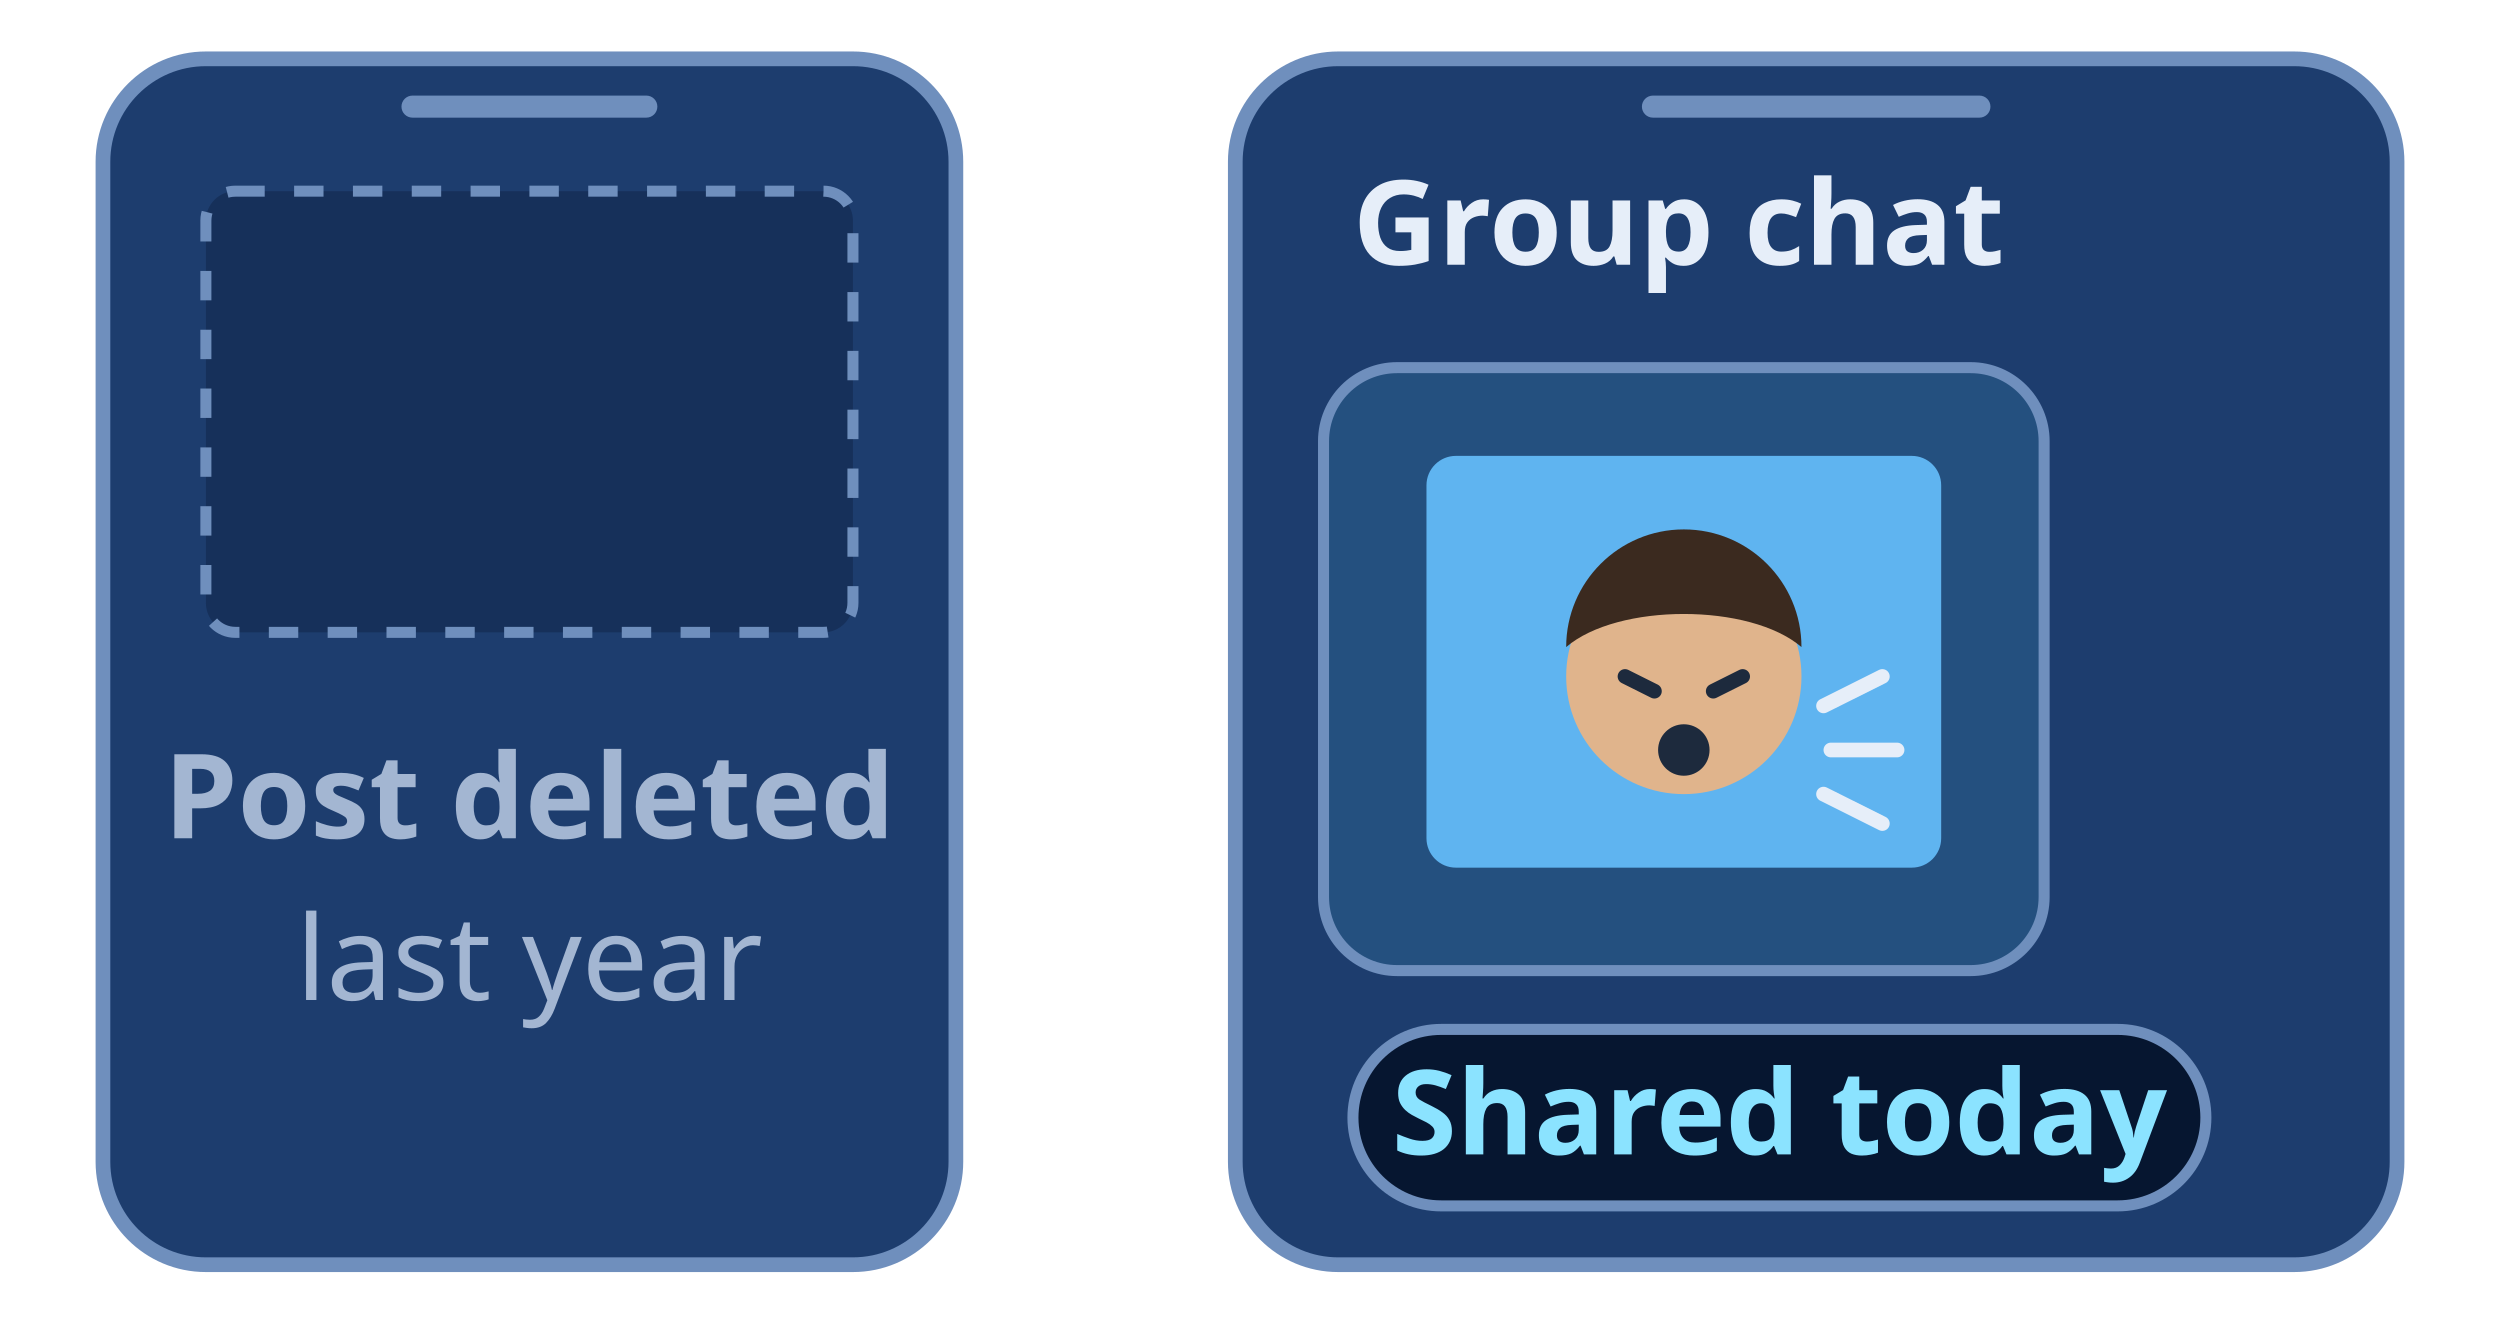
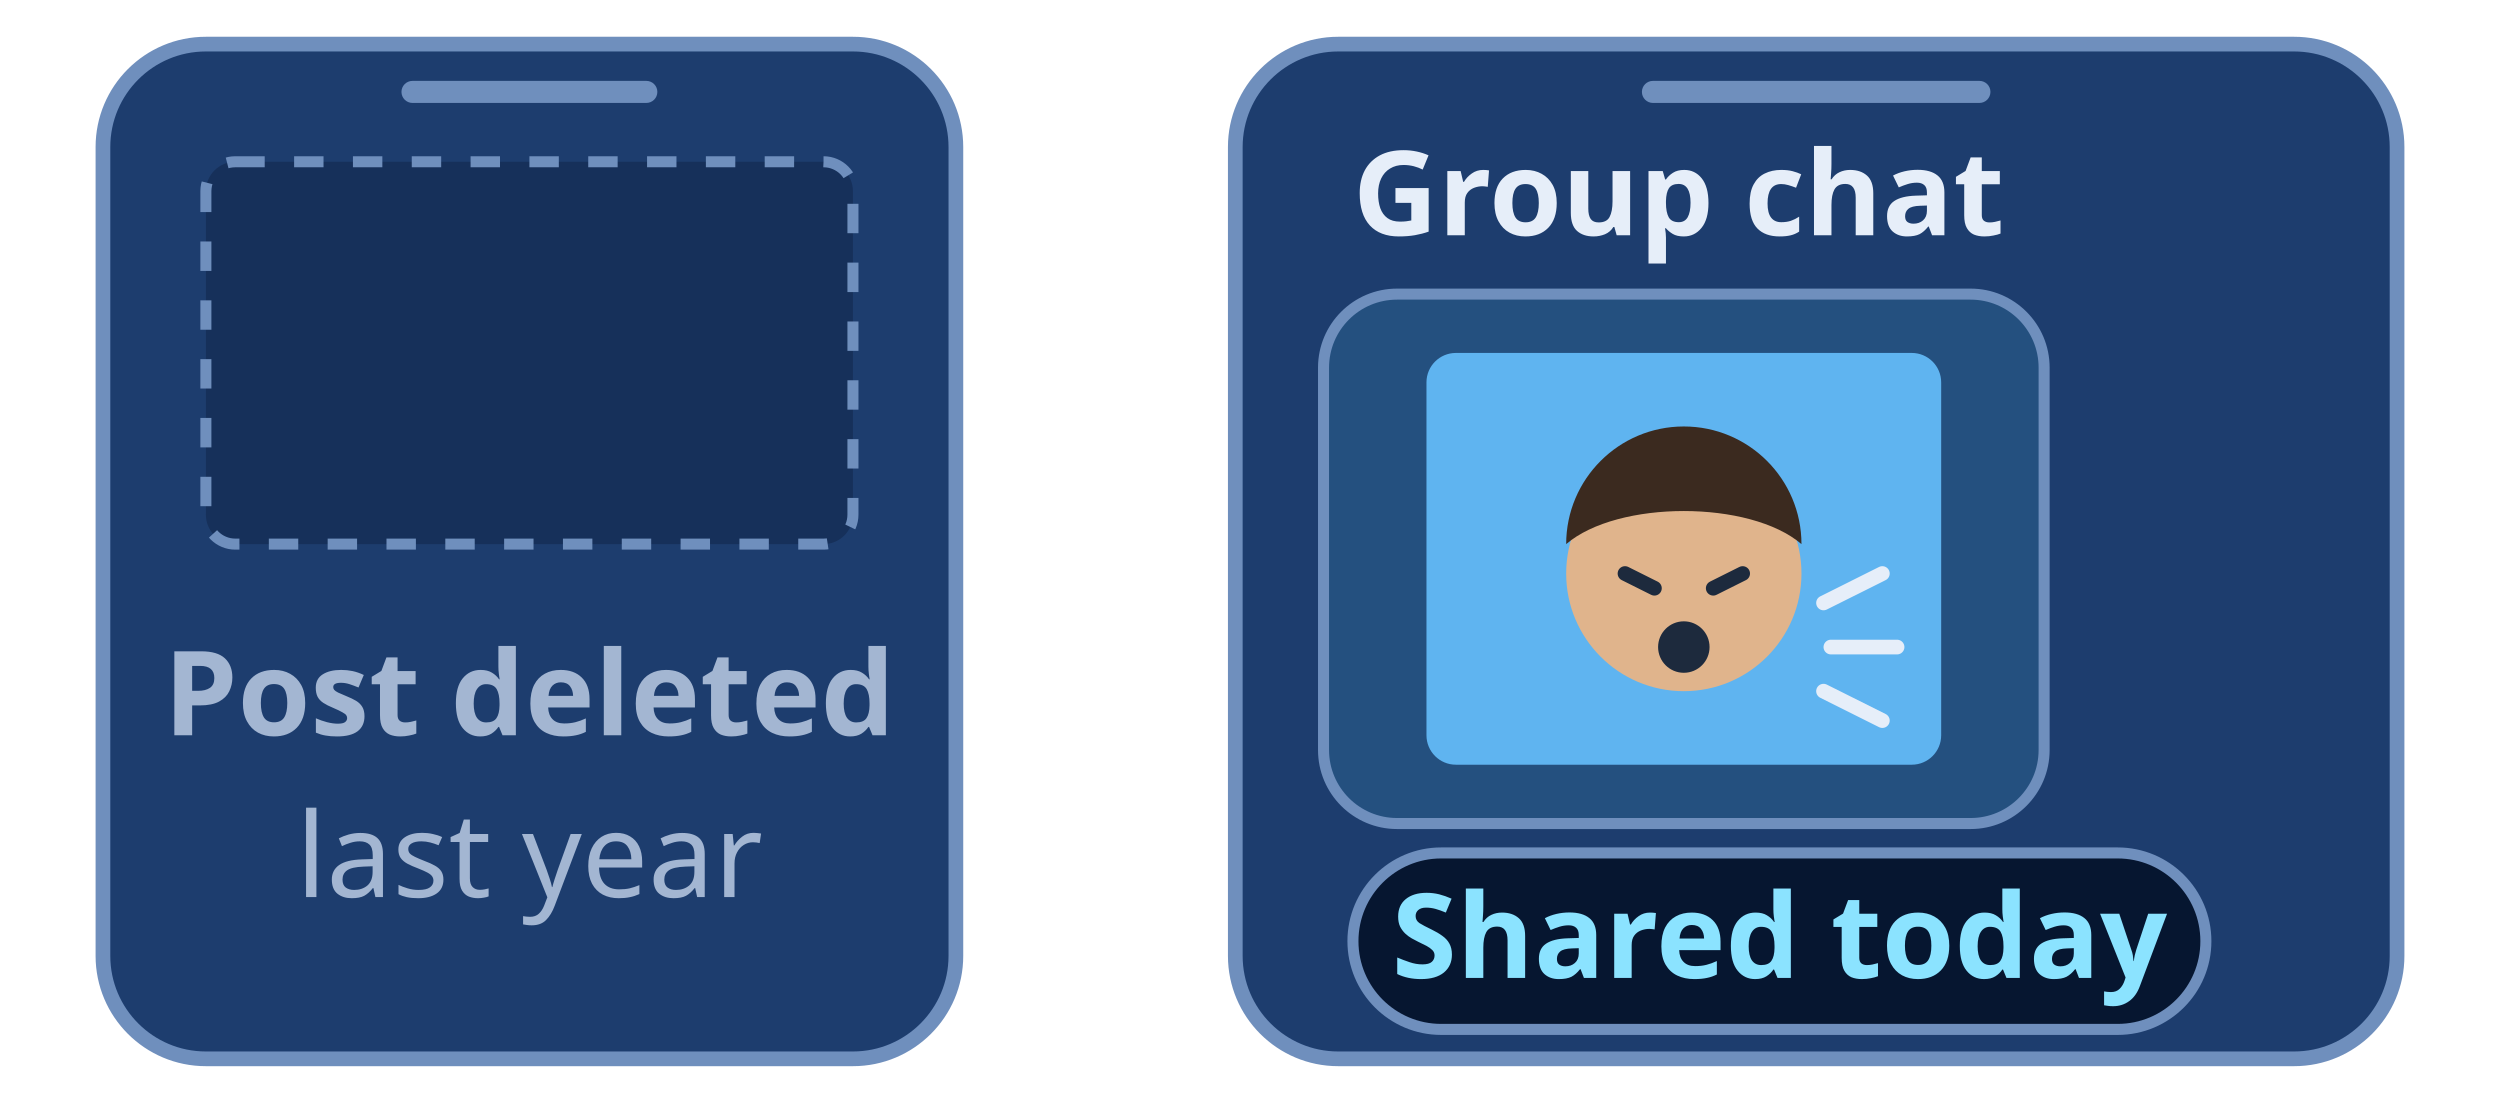
- <svg xmlns="http://www.w3.org/2000/svg" viewBox="0 0 340 180" width="340" height="180" font-family="'IBM Plex Sans', ui-sans-serif, system-ui, sans-serif">
-   <rect x="14" y="8" width="116" height="164" rx="14" fill="#1d3d6e" stroke="#6f8fbd" stroke-width="2" />
-   <rect x="54.6" y="13" width="34.8" height="3" rx="1.5" fill="#6f8fbd" />
-   <rect x="28" y="26" width="88" height="60" rx="4" fill="#16305a" stroke="#6f8fbd" stroke-width="1.5" stroke-dasharray="4 4" />
-   <text x="72" y="114" font-size="16" font-weight="600" fill="#a3b6d2" text-anchor="middle">Post deleted</text>
-   <text x="72" y="136" font-size="16" font-weight="500" fill="#a3b6d2" text-anchor="middle">last year</text>
-   <rect x="168" y="8" width="158" height="164" rx="14" fill="#1d3d6e" stroke="#6f8fbd" stroke-width="2" />
-   <rect x="223.3" y="13" width="47.4" height="3" rx="1.5" fill="#6f8fbd" />
-   <text x="184" y="36" font-size="16" font-weight="700" fill="#e6eef9">Group chat</text>
-   <rect x="180" y="50" width="98" height="82" rx="10" fill="#24507f" stroke="#6f8fbd" stroke-width="1.5" />
-   <rect x="194" y="62" width="70" height="56" rx="4" fill="#5fb4f0" />
-   <circle cx="229" cy="92" r="16" fill="#e0b48c" />
-   <path d="M213 88A16 16 0 0 1 245 88C238 82 220 82 213 88Z" fill="#3b2a1f" stroke-linecap="round" stroke-linejoin="round" />
-   <path d="M221 92l4 2M237 92l-4 2" fill="none" stroke="#1d2a3d" stroke-width="2" stroke-linecap="round" stroke-linejoin="round" />
-   <circle cx="229" cy="102" r="3.5" fill="#1d2a3d" />
-   <path d="M248 96l8 -4M249 102l9 0M248 108l8 4" fill="none" stroke="#e6eef9" stroke-width="2" stroke-linecap="round" stroke-linejoin="round" />
-   <rect x="184" y="140" width="116" height="24" rx="12" fill="#061630" stroke="#6f8fbd" stroke-width="1.5" />
-   <text x="242" y="157" font-size="16" font-weight="600" fill="#8be3ff" text-anchor="middle">Shared today</text>
+ <svg xmlns="http://www.w3.org/2000/svg" viewBox="0 0 340 150" width="340" height="150" font-family="'IBM Plex Sans', ui-sans-serif, system-ui, sans-serif">
+   <rect x="14" y="6" width="116" height="138" rx="14" fill="#1d3d6e" stroke="#6f8fbd" stroke-width="2" />
+   <rect x="54.6" y="11" width="34.8" height="3" rx="1.5" fill="#6f8fbd" />
+   <rect x="28" y="22" width="88" height="52" rx="4" fill="#16305a" stroke="#6f8fbd" stroke-width="1.5" stroke-dasharray="4 4" />
+   <text x="72" y="100" font-size="16" font-weight="600" fill="#a3b6d2" text-anchor="middle">Post deleted</text>
+   <text x="72" y="122" font-size="16" font-weight="500" fill="#a3b6d2" text-anchor="middle">last year</text>
+   <rect x="168" y="6" width="158" height="138" rx="14" fill="#1d3d6e" stroke="#6f8fbd" stroke-width="2" />
+   <rect x="223.3" y="11" width="47.4" height="3" rx="1.5" fill="#6f8fbd" />
+   <text x="184" y="32" font-size="16" font-weight="700" fill="#e6eef9">Group chat</text>
+   <rect x="180" y="40" width="98" height="72" rx="10" fill="#24507f" stroke="#6f8fbd" stroke-width="1.5" />
+   <rect x="194" y="48" width="70" height="56" rx="4" fill="#5fb4f0" />
+   <circle cx="229" cy="78" r="16" fill="#e0b48c" />
+   <path d="M213 74A16 16 0 0 1 245 74C238 68 220 68 213 74Z" fill="#3b2a1f" stroke-linecap="round" stroke-linejoin="round" />
+   <path d="M221 78l4 2M237 78l-4 2" fill="none" stroke="#1d2a3d" stroke-width="2" stroke-linecap="round" stroke-linejoin="round" />
+   <circle cx="229" cy="88" r="3.5" fill="#1d2a3d" />
+   <path d="M248 82l8 -4M249 88l9 0M248 94l8 4" fill="none" stroke="#e6eef9" stroke-width="2" stroke-linecap="round" stroke-linejoin="round" />
+   <rect x="184" y="116" width="116" height="24" rx="12" fill="#061630" stroke="#6f8fbd" stroke-width="1.5" />
+   <text x="242" y="133" font-size="16" font-weight="600" fill="#8be3ff" text-anchor="middle">Shared today</text>
</svg>
